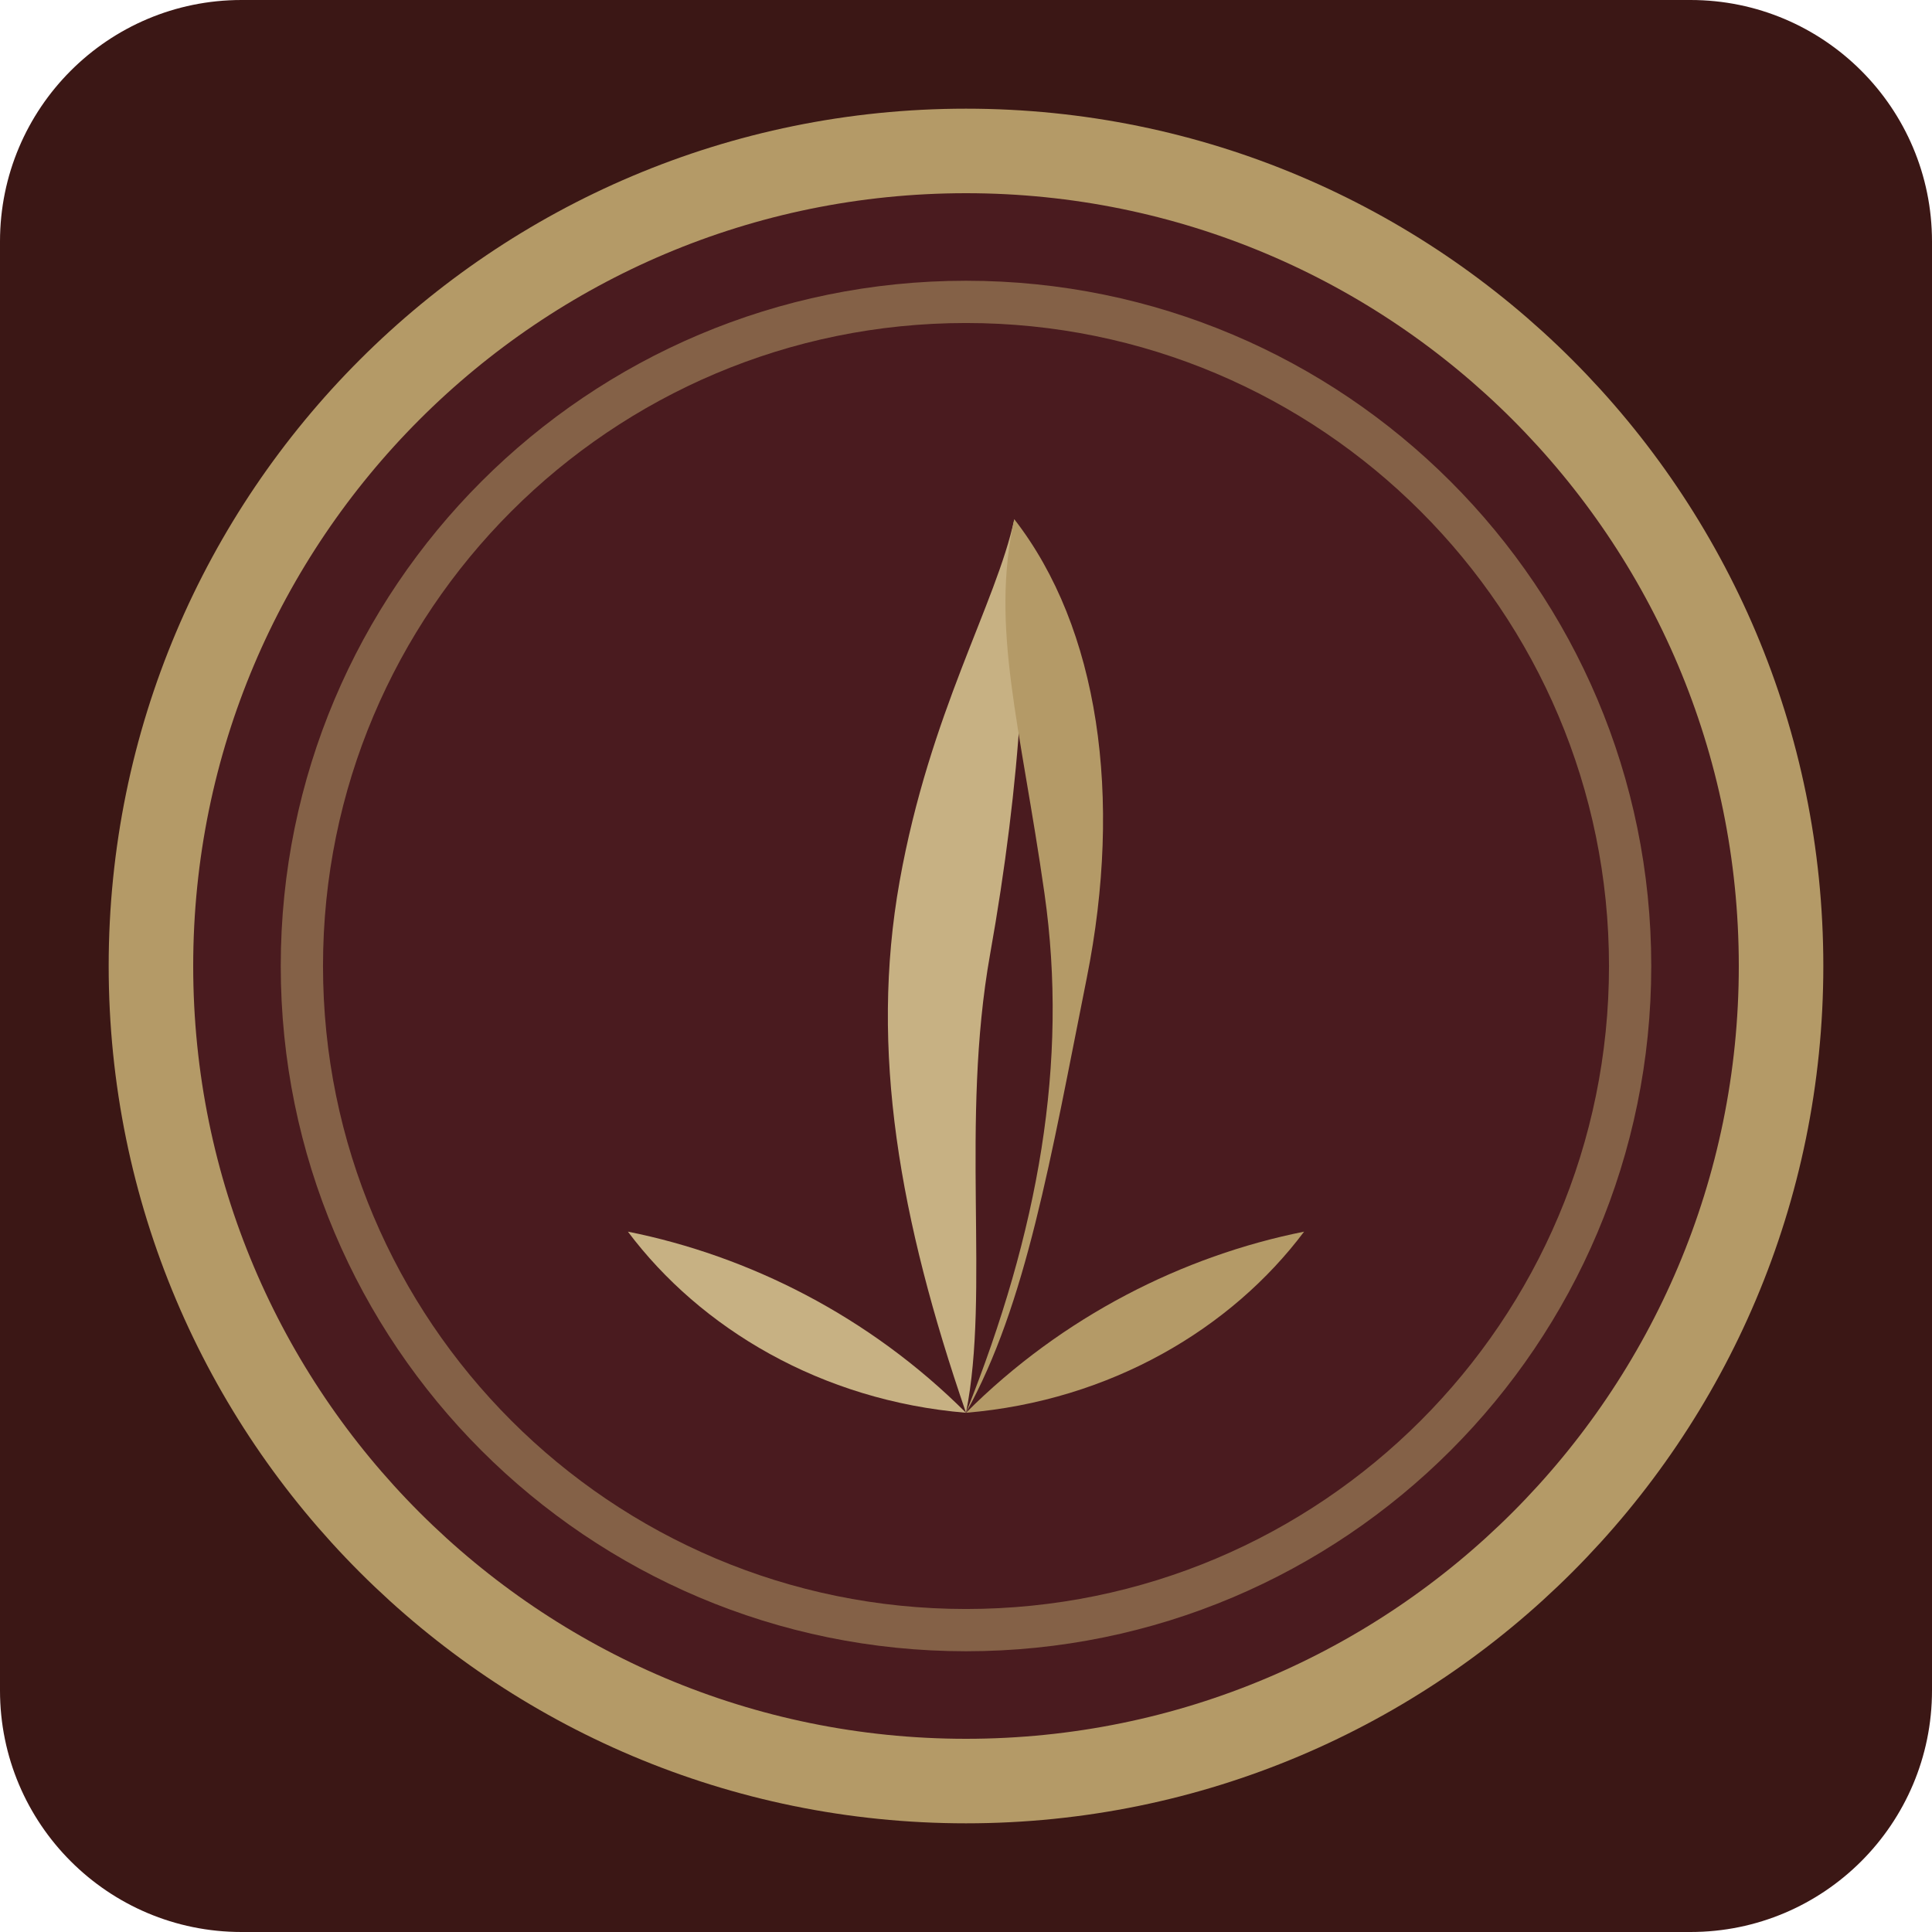
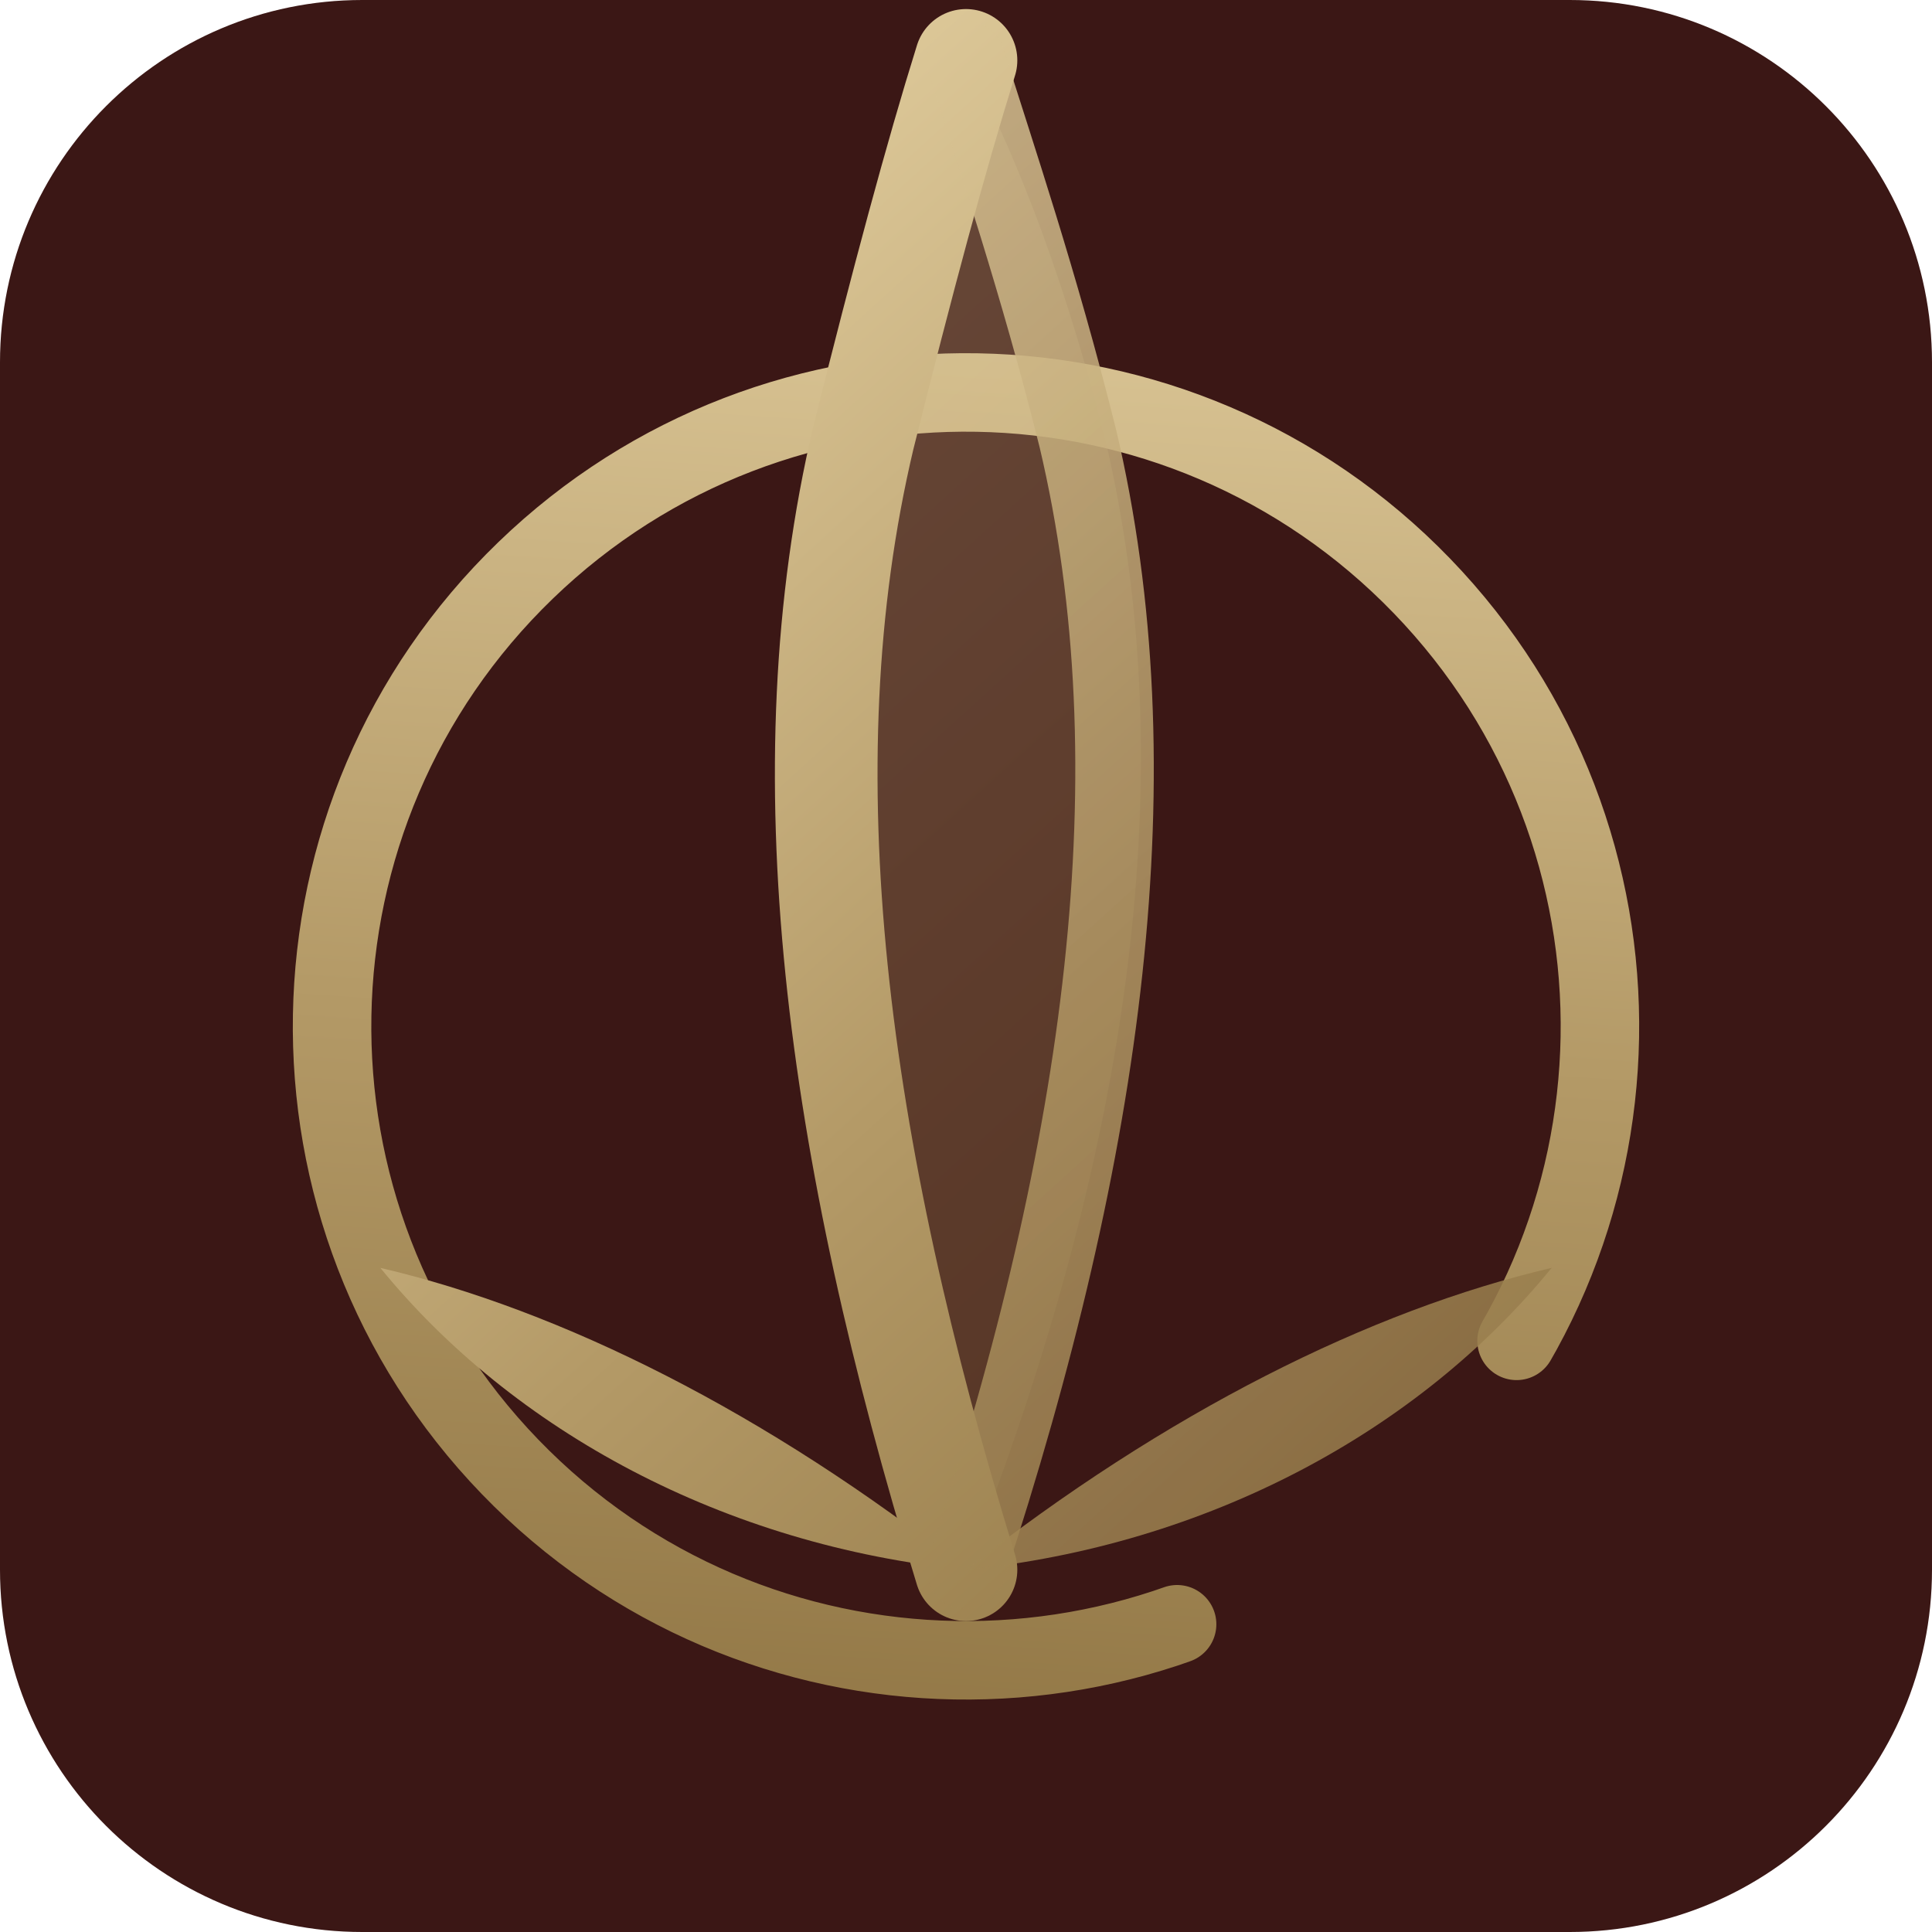
- <svg xmlns="http://www.w3.org/2000/svg" viewBox="0 0 32 32">
-   <rect width="32" height="32" rx="4" fill="#3B1715" />
-   <circle cx="16" cy="16" r="13.5" fill="#4A1B1F" stroke="#B49A67" stroke-width="1.4" />
-   <circle cx="16" cy="16" r="11" fill="none" stroke="#B49A67" stroke-width="0.7" opacity="0.55" />
-   <path d="M16 23.4C14.9 20.2 14.4 17.4 14.9 14.6C15.4 11.8 16.5 10 16.8 8.6C17.1 10.2 16.9 13 16.4 15.8C15.9 18.6 16.4 21.4 16 23.4Z" fill="#C7B183" />
-   <path d="M16 23.4C17.2 20.4 17.7 17.6 17.3 14.8C16.9 12 16.4 10.4 16.8 8.6C18.2 10.4 18.6 13.2 18 16.2C17.4 19.2 17 21.6 16 23.4Z" fill="#B49A67" />
-   <path d="M16 23.4C13.6 23.2 11.6 22 10.4 20.4C12.4 20.8 14.4 21.8 16 23.4Z" fill="#C7B183" />
-   <path d="M16 23.4C18.4 23.2 20.4 22 21.6 20.4C19.6 20.8 17.6 21.8 16 23.4Z" fill="#B49A67" />
+ <svg xmlns="http://www.w3.org/2000/svg" viewBox="0 0 64 64">
+   <defs>
+     <linearGradient id="fav-gold" x1="12" y1="12" x2="52" y2="56" gradientUnits="userSpaceOnUse">
+       <stop offset="0" stop-color="#E2CE9F" />
+       <stop offset="0.5" stop-color="#B49A67" />
+       <stop offset="1" stop-color="#8A6F3E" />
+     </linearGradient>
+   </defs>
+   <rect width="64" height="64" rx="12" fill="#3B1715" />
+   <circle cx="32" cy="34" r="21" fill="none" stroke="url(#fav-gold)" stroke-width="2.6" stroke-dasharray="117 15" stroke-dashoffset="-9" transform="rotate(46 32 34)" stroke-linecap="round" />
+   <path d="M32 52 C26.5 38 24.8 25.5 27.4 14.5 C28.9 8.6 30.6 4.6 32 2 C33.4 4.6 35.1 8.6 36.6 14.5 C39.2 25.5 37.5 38 32 52 Z" fill="url(#fav-gold)" opacity="0.28" />
+   <path d="M32 52 C27.7 38 26 25.5 28.6 14.5 C29.9 9.3 31 5.2 32 2" fill="none" stroke="url(#fav-gold)" stroke-width="3.4" stroke-linecap="round" />
+   <path d="M32 52 C36.6 38 38.3 25.5 35.7 14.5 C34.4 9.3 33 5.2 32 2" fill="none" stroke="url(#fav-gold)" stroke-width="2.6" stroke-linecap="round" opacity="0.85" />
+   <path d="M32 52 C24 51.2 17 47.4 12.6 42 C18.6 43.4 25.4 46.8 32 52 Z" fill="url(#fav-gold)" />
+   <path d="M32 52 C40 51.2 47 47.4 51.4 42 C45.4 43.4 38.6 46.8 32 52 Z" fill="url(#fav-gold)" opacity="0.85" />
</svg>
